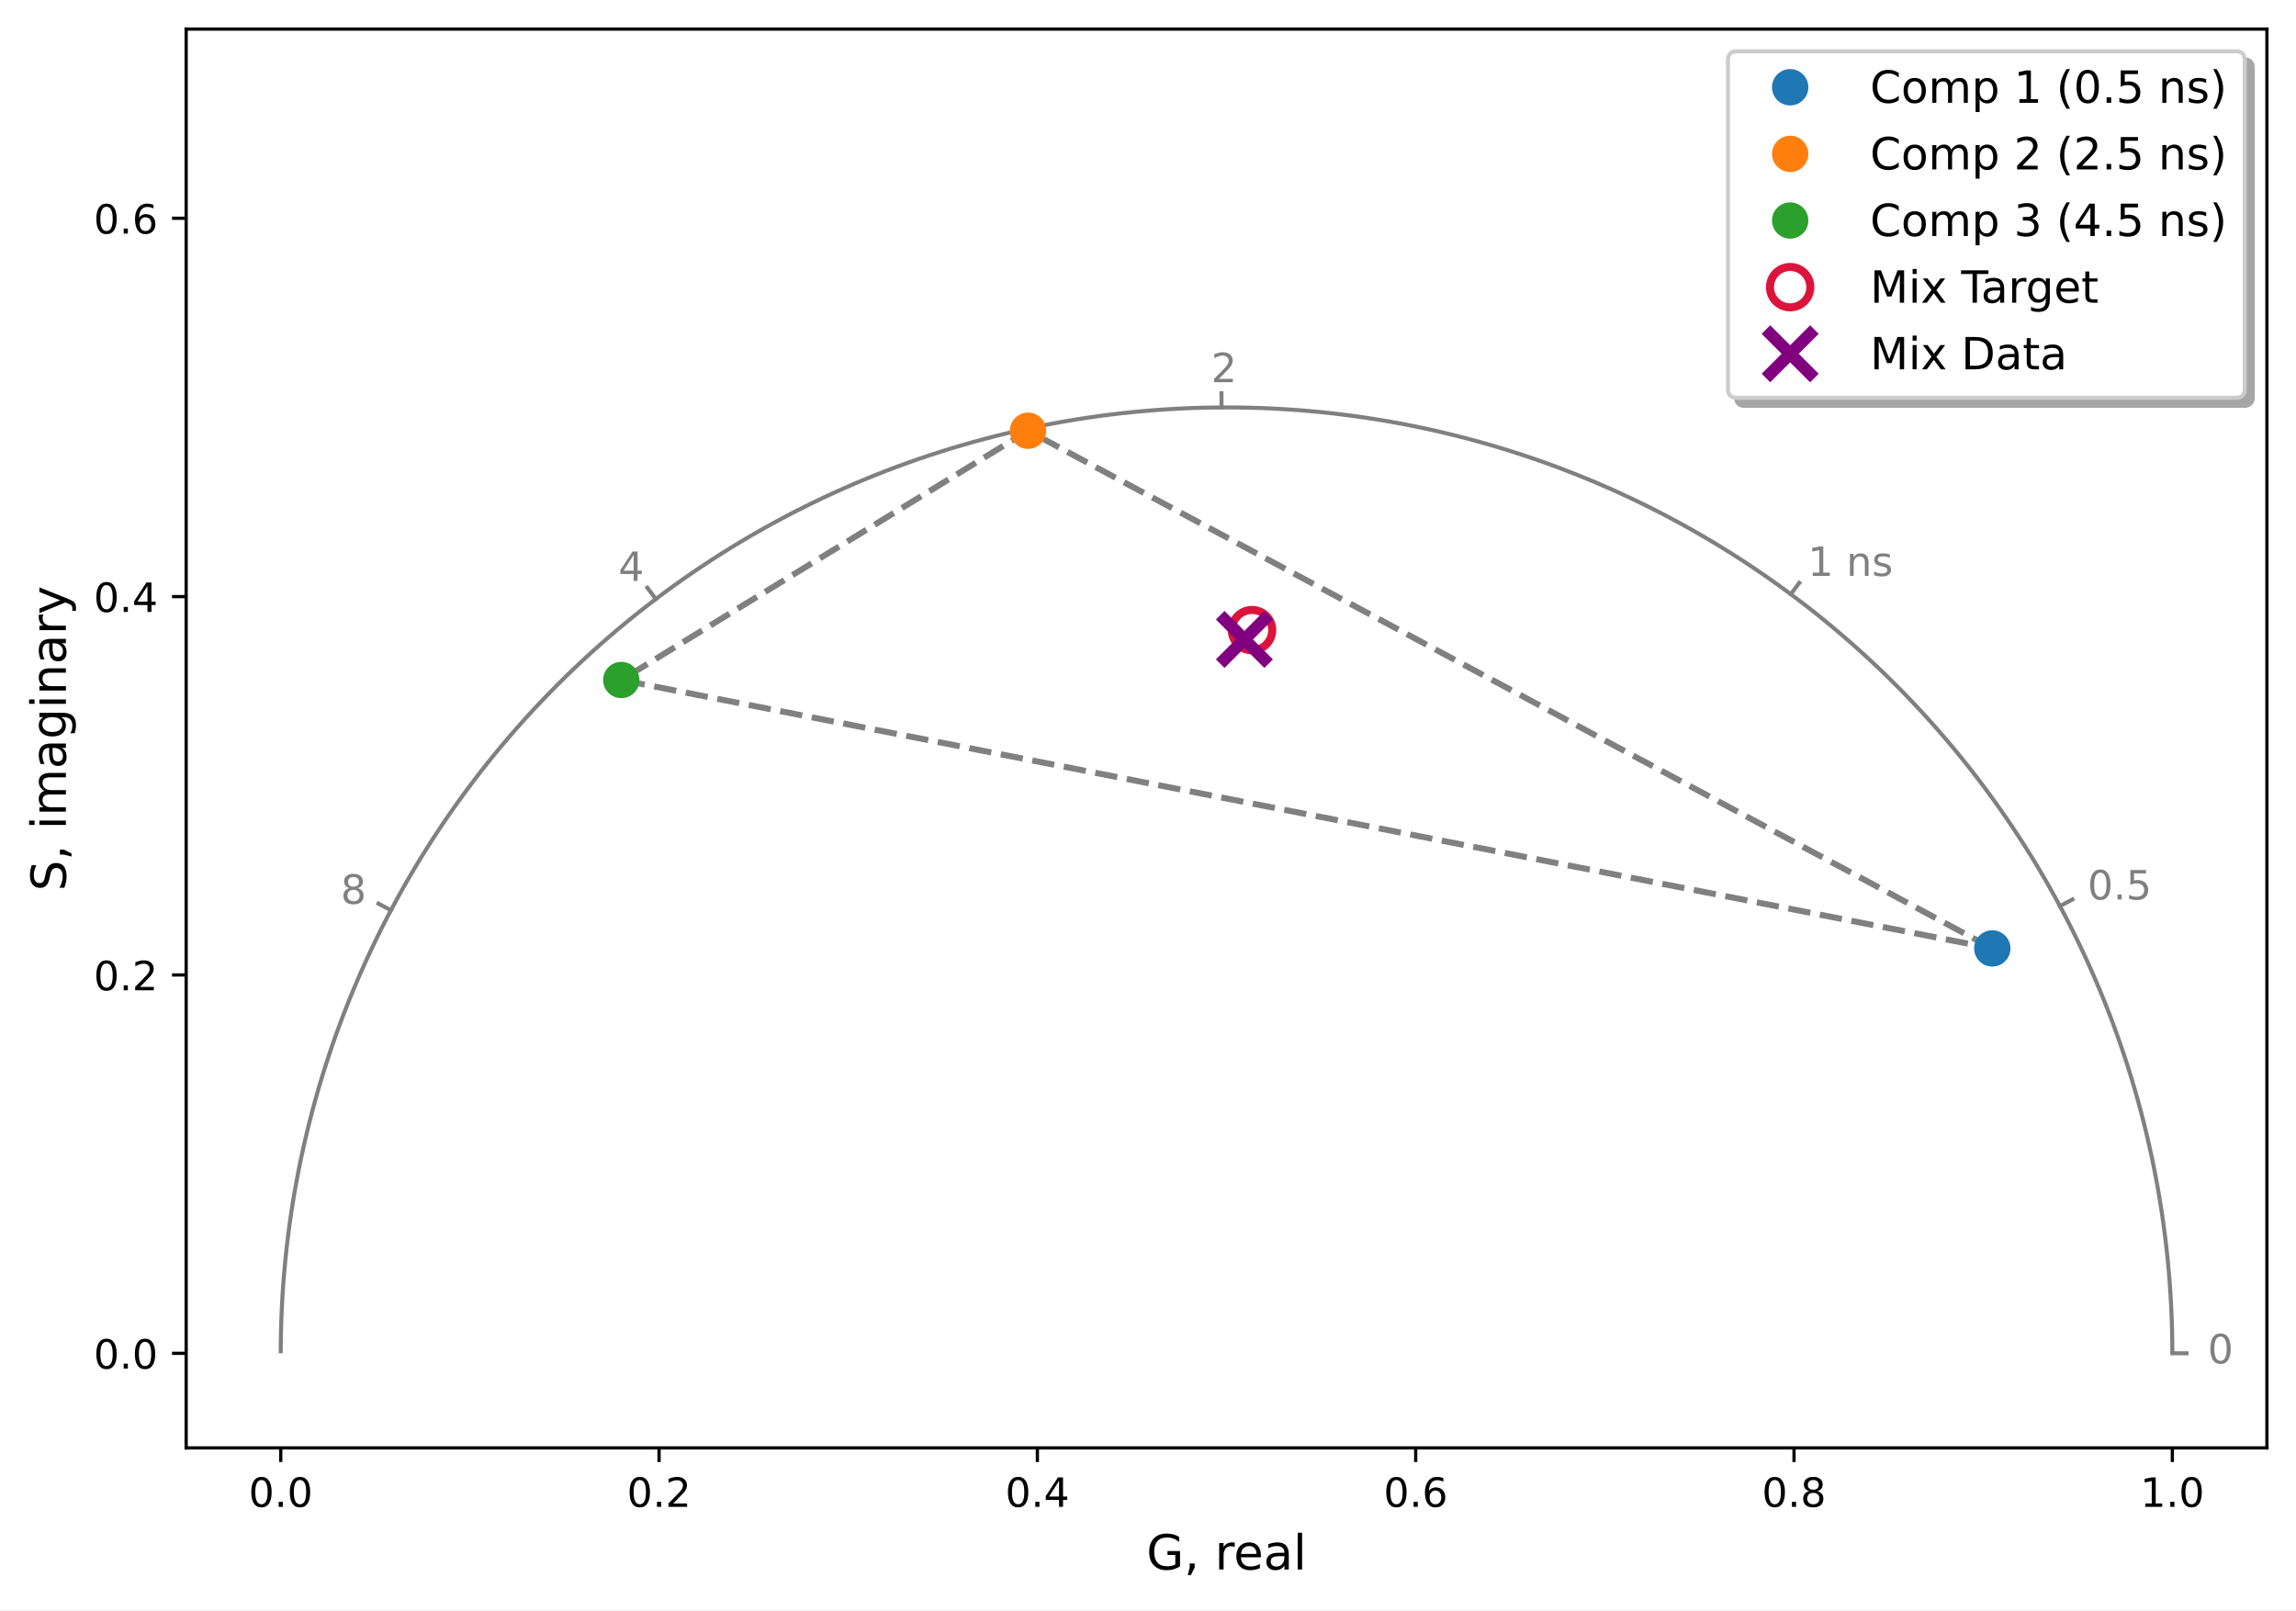
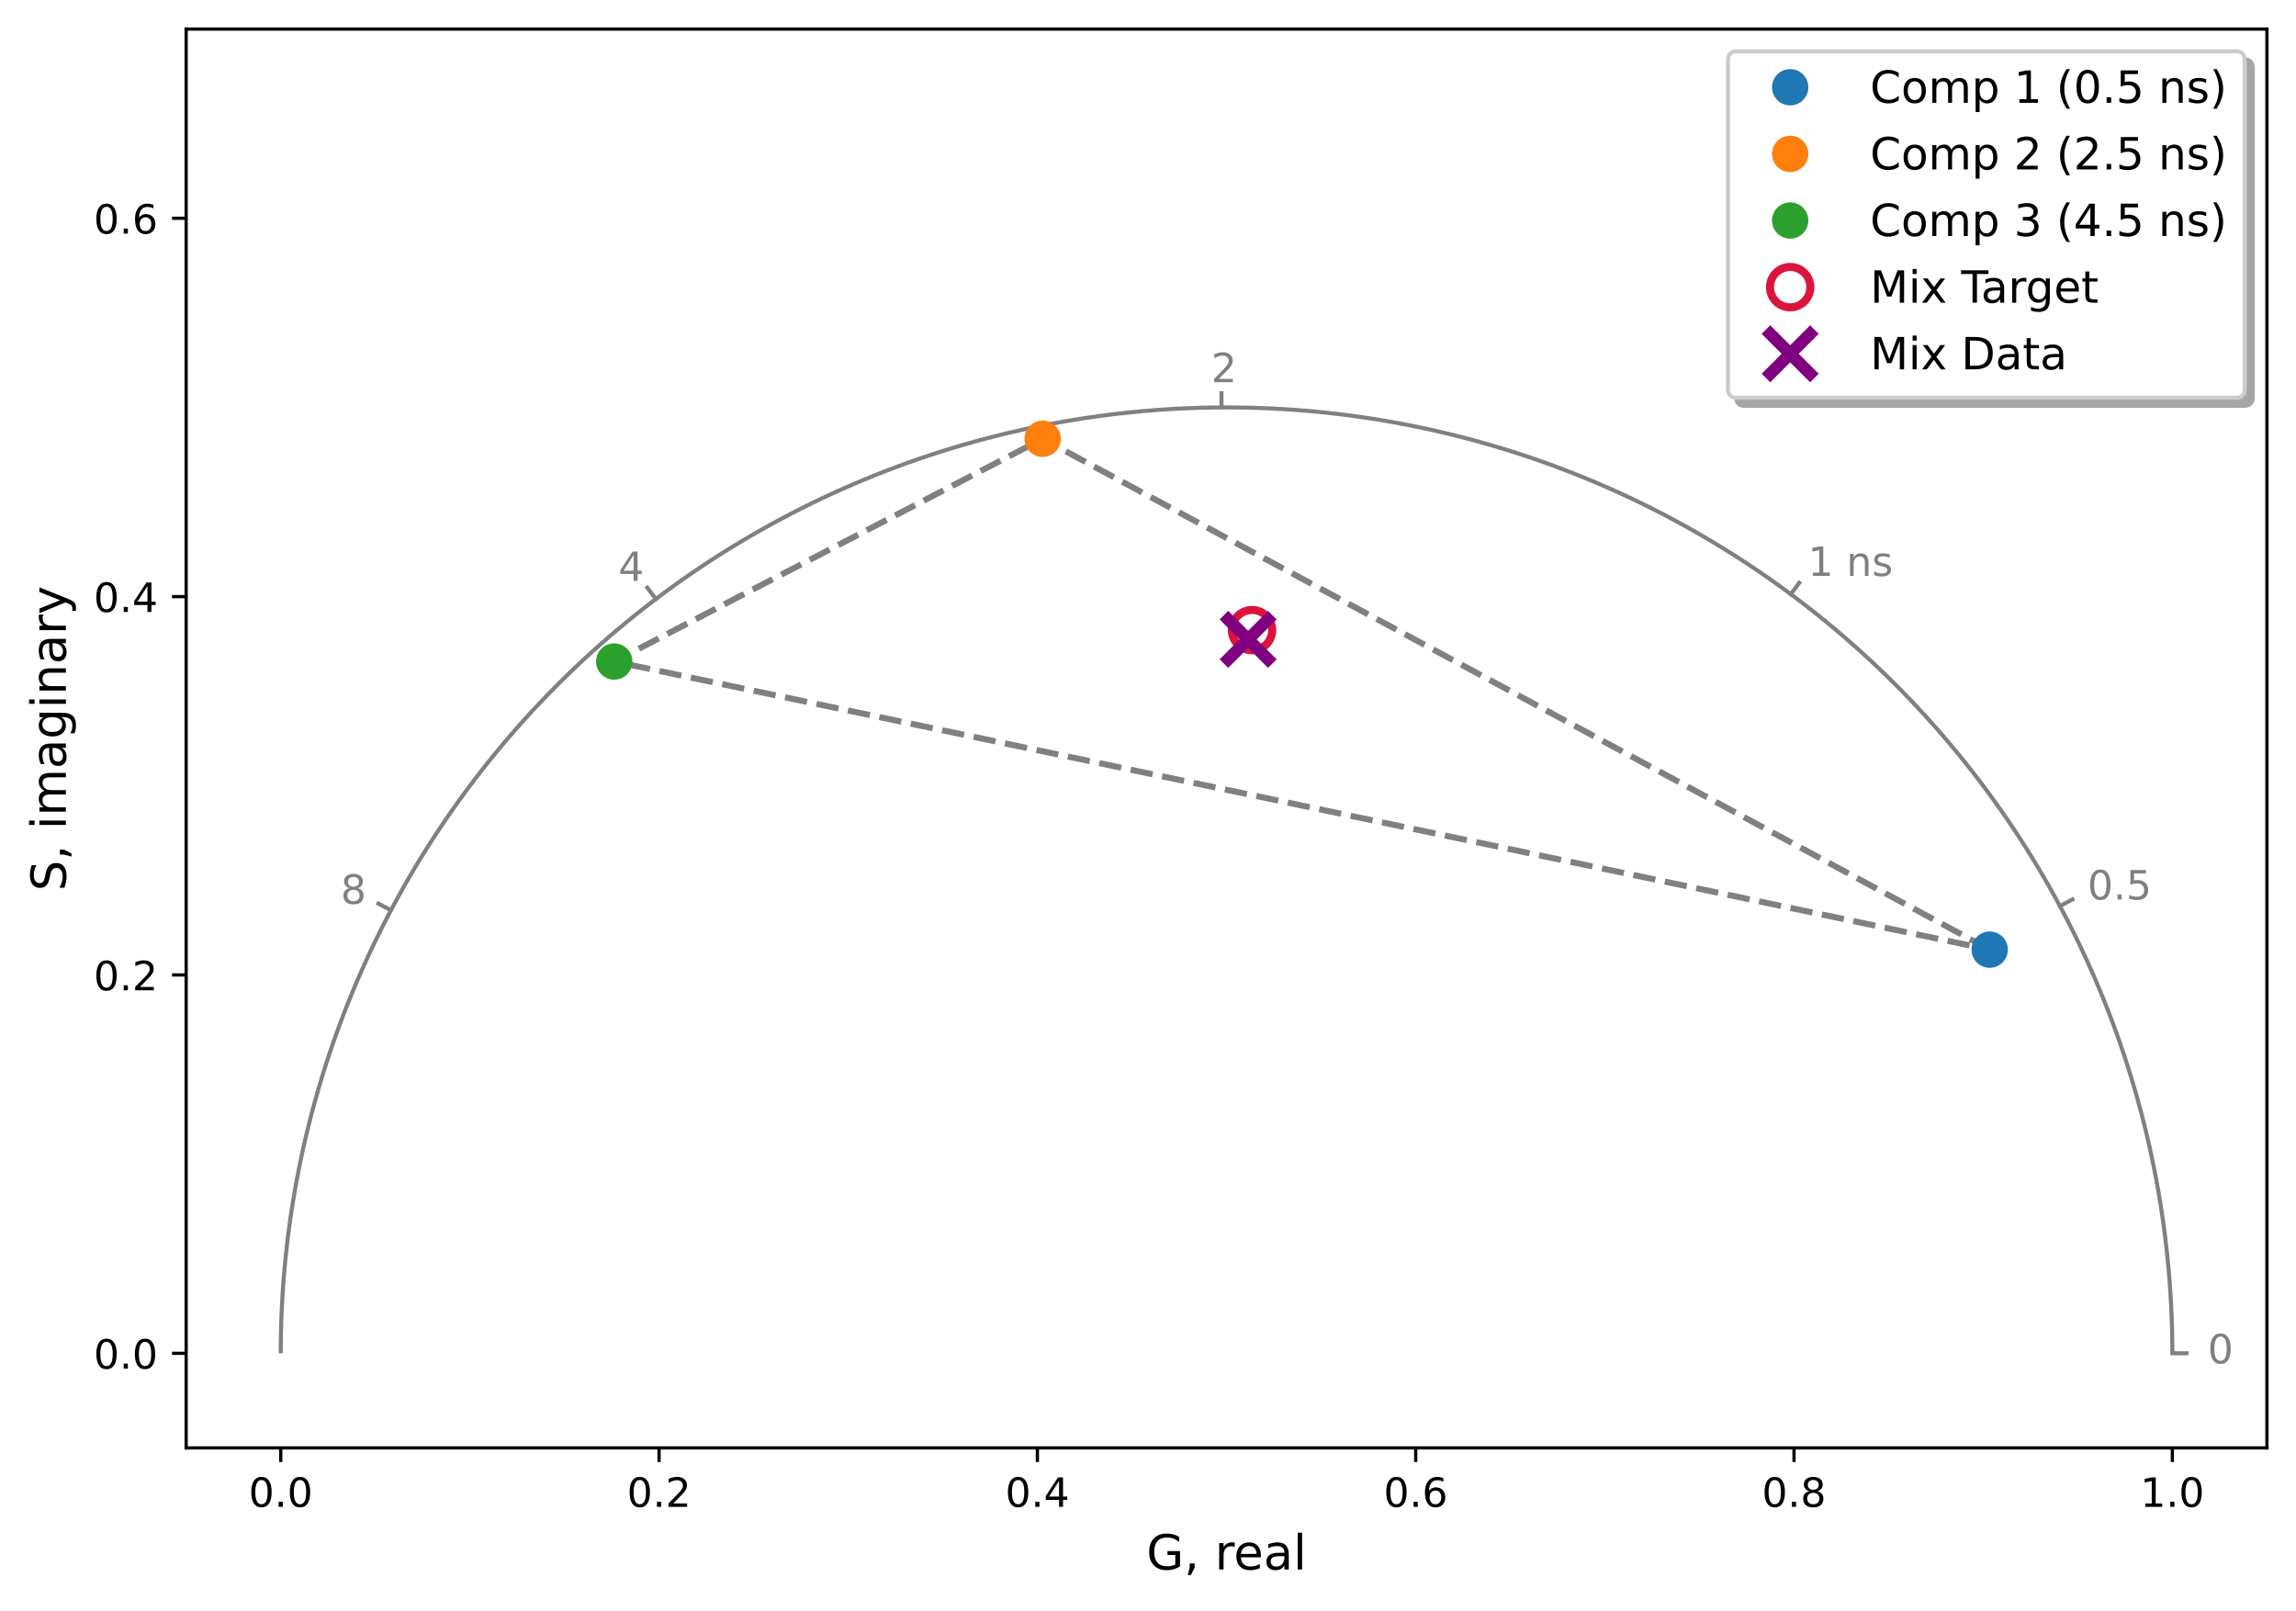
<svg xmlns="http://www.w3.org/2000/svg" xmlns:xlink="http://www.w3.org/1999/xlink" width="568.621pt" height="398.754pt" viewBox="0 0 568.621 398.754" version="1.1">
  <defs>
    <style type="text/css">*{stroke-linejoin: round; stroke-linecap: butt}</style>
  </defs>
  <g id="figure_1">
    <g id="patch_1">
      <path d="M 0 398.754  L 568.621 398.754  L 568.621 0  L 0 0  z " style="fill: #ffffff" />
    </g>
    <g id="axes_1">
      <g id="patch_2">
        <path d="M 46.104 358.553  L 561.421 358.553  L 561.421 7.2  L 46.104 7.2  z " style="fill: #ffffff" />
      </g>
      <g id="line2d_1">
-         <path d="M 493.406 234.862  L 254.6 106.665  L 153.865 168.394  L 493.406 234.862  " clip-path="url(#p044507138f)" style="fill: none; stroke-dasharray: 5.55,2.4; stroke-dashoffset: 0; stroke: #808080; stroke-width: 1.5" />
+         <path d="M 492.762 235.166  L 258.222 108.662  L 152.116 163.819  L 492.762 235.166  " clip-path="url(#p0aa6e32ca0)" style="fill: none; stroke-dasharray: 5.55,2.4; stroke-dashoffset: 0; stroke: #808080; stroke-width: 1.5" />
      </g>
      <g id="matplotlib.axis_1">
        <g id="xtick_1">
          <g id="line2d_2">
            <defs>
-               <path id="mf22a82910b" d="M 0 0  L 0 3.5  " style="stroke: #000000; stroke-width: 0.8" />
-             </defs>
-             <g>
-               <use xlink:href="#mf22a82910b" x="69.528" y="358.553" style="stroke: #000000; stroke-width: 0.8" />
+               <path id="m16a5df900f" d="M 0 0  L 0 3.5  " style="stroke: #000000; stroke-width: 0.8" />
+             </defs>
+             <g>
+               <use xlink:href="#m16a5df900f" x="69.528" y="358.553" style="stroke: #000000; stroke-width: 0.8" />
            </g>
          </g>
          <g id="text_1">
            <g transform="translate(61.57601 373.1503) scale(0.1 -0.1)">
              <defs>
                <path id="DejaVuSans-13" d="M 2034 4250  Q 1547 4250 1301 3770  Q 1056 3291 1056 2328  Q 1056 1369 1301 889  Q 1547 409 2034 409  Q 2525 409 2770 889  Q 3016 1369 3016 2328  Q 3016 3291 2770 3770  Q 2525 4250 2034 4250  z M 2034 4750  Q 2819 4750 3233 4129  Q 3647 3509 3647 2328  Q 3647 1150 3233 529  Q 2819 -91 2034 -91  Q 1250 -91 836 529  Q 422 1150 422 2328  Q 422 3509 836 4129  Q 1250 4750 2034 4750  z " transform="scale(0.015625)" />
                <path id="DejaVuSans-11" d="M 684 794  L 1344 794  L 1344 0  L 684 0  L 684 794  z " transform="scale(0.015625)" />
              </defs>
              <use xlink:href="#DejaVuSans-13" />
              <use xlink:href="#DejaVuSans-11" transform="translate(63.625 0)" />
              <use xlink:href="#DejaVuSans-13" transform="translate(95.40625 0)" />
            </g>
          </g>
        </g>
        <g id="xtick_2">
          <g id="line2d_3">
            <g>
-               <use xlink:href="#mf22a82910b" x="163.222" y="358.553" style="stroke: #000000; stroke-width: 0.8" />
+               <use xlink:href="#m16a5df900f" x="163.222" y="358.553" style="stroke: #000000; stroke-width: 0.8" />
            </g>
          </g>
          <g id="text_2">
            <g transform="translate(155.27 373.1503) scale(0.1 -0.1)">
              <defs>
                <path id="DejaVuSans-15" d="M 1228 531  L 3431 531  L 3431 0  L 469 0  L 469 531  Q 828 903 1448 1529  Q 2069 2156 2228 2338  Q 2531 2678 2651 2914  Q 2772 3150 2772 3378  Q 2772 3750 2511 3984  Q 2250 4219 1831 4219  Q 1534 4219 1204 4116  Q 875 4013 500 3803  L 500 4441  Q 881 4594 1212 4672  Q 1544 4750 1819 4750  Q 2544 4750 2975 4387  Q 3406 4025 3406 3419  Q 3406 3131 3298 2873  Q 3191 2616 2906 2266  Q 2828 2175 2409 1742  Q 1991 1309 1228 531  z " transform="scale(0.015625)" />
              </defs>
              <use xlink:href="#DejaVuSans-13" />
              <use xlink:href="#DejaVuSans-11" transform="translate(63.625 0)" />
              <use xlink:href="#DejaVuSans-15" transform="translate(95.40625 0)" />
            </g>
          </g>
        </g>
        <g id="xtick_3">
          <g id="line2d_4">
            <g>
-               <use xlink:href="#mf22a82910b" x="256.916" y="358.553" style="stroke: #000000; stroke-width: 0.8" />
+               <use xlink:href="#m16a5df900f" x="256.916" y="358.553" style="stroke: #000000; stroke-width: 0.8" />
            </g>
          </g>
          <g id="text_3">
            <g transform="translate(248.9641 373.1503) scale(0.1 -0.1)">
              <defs>
                <path id="DejaVuSans-17" d="M 2419 4116  L 825 1625  L 2419 1625  L 2419 4116  z M 2253 4666  L 3047 4666  L 3047 1625  L 3713 1625  L 3713 1100  L 3047 1100  L 3047 0  L 2419 0  L 2419 1100  L 313 1100  L 313 1709  L 2253 4666  z " transform="scale(0.015625)" />
              </defs>
              <use xlink:href="#DejaVuSans-13" />
              <use xlink:href="#DejaVuSans-11" transform="translate(63.625 0)" />
              <use xlink:href="#DejaVuSans-17" transform="translate(95.40625 0)" />
            </g>
          </g>
        </g>
        <g id="xtick_4">
          <g id="line2d_5">
            <g>
-               <use xlink:href="#mf22a82910b" x="350.61" y="358.553" style="stroke: #000000; stroke-width: 0.8" />
+               <use xlink:href="#m16a5df900f" x="350.61" y="358.553" style="stroke: #000000; stroke-width: 0.8" />
            </g>
          </g>
          <g id="text_4">
            <g transform="translate(342.6581 373.1503) scale(0.1 -0.1)">
              <defs>
                <path id="DejaVuSans-19" d="M 2113 2584  Q 1688 2584 1439 2293  Q 1191 2003 1191 1497  Q 1191 994 1439 701  Q 1688 409 2113 409  Q 2538 409 2786 701  Q 3034 994 3034 1497  Q 3034 2003 2786 2293  Q 2538 2584 2113 2584  z M 3366 4563  L 3366 3988  Q 3128 4100 2886 4159  Q 2644 4219 2406 4219  Q 1781 4219 1451 3797  Q 1122 3375 1075 2522  Q 1259 2794 1537 2939  Q 1816 3084 2150 3084  Q 2853 3084 3261 2657  Q 3669 2231 3669 1497  Q 3669 778 3244 343  Q 2819 -91 2113 -91  Q 1303 -91 875 529  Q 447 1150 447 2328  Q 447 3434 972 4092  Q 1497 4750 2381 4750  Q 2619 4750 2861 4703  Q 3103 4656 3366 4563  z " transform="scale(0.015625)" />
              </defs>
              <use xlink:href="#DejaVuSans-13" />
              <use xlink:href="#DejaVuSans-11" transform="translate(63.625 0)" />
              <use xlink:href="#DejaVuSans-19" transform="translate(95.40625 0)" />
            </g>
          </g>
        </g>
        <g id="xtick_5">
          <g id="line2d_6">
            <g>
-               <use xlink:href="#mf22a82910b" x="444.304" y="358.553" style="stroke: #000000; stroke-width: 0.8" />
+               <use xlink:href="#m16a5df900f" x="444.304" y="358.553" style="stroke: #000000; stroke-width: 0.8" />
            </g>
          </g>
          <g id="text_5">
            <g transform="translate(436.3521 373.1503) scale(0.1 -0.1)">
              <defs>
                <path id="DejaVuSans-1b" d="M 2034 2216  Q 1584 2216 1326 1975  Q 1069 1734 1069 1313  Q 1069 891 1326 650  Q 1584 409 2034 409  Q 2484 409 2743 651  Q 3003 894 3003 1313  Q 3003 1734 2745 1975  Q 2488 2216 2034 2216  z M 1403 2484  Q 997 2584 770 2862  Q 544 3141 544 3541  Q 544 4100 942 4425  Q 1341 4750 2034 4750  Q 2731 4750 3128 4425  Q 3525 4100 3525 3541  Q 3525 3141 3298 2862  Q 3072 2584 2669 2484  Q 3125 2378 3379 2068  Q 3634 1759 3634 1313  Q 3634 634 3220 271  Q 2806 -91 2034 -91  Q 1263 -91 848 271  Q 434 634 434 1313  Q 434 1759 690 2068  Q 947 2378 1403 2484  z M 1172 3481  Q 1172 3119 1398 2916  Q 1625 2713 2034 2713  Q 2441 2713 2670 2916  Q 2900 3119 2900 3481  Q 2900 3844 2670 4047  Q 2441 4250 2034 4250  Q 1625 4250 1398 4047  Q 1172 3844 1172 3481  z " transform="scale(0.015625)" />
              </defs>
              <use xlink:href="#DejaVuSans-13" />
              <use xlink:href="#DejaVuSans-11" transform="translate(63.625 0)" />
              <use xlink:href="#DejaVuSans-1b" transform="translate(95.40625 0)" />
            </g>
          </g>
        </g>
        <g id="xtick_6">
          <g id="line2d_7">
            <g>
-               <use xlink:href="#mf22a82910b" x="537.998" y="358.553" style="stroke: #000000; stroke-width: 0.8" />
+               <use xlink:href="#m16a5df900f" x="537.998" y="358.553" style="stroke: #000000; stroke-width: 0.8" />
            </g>
          </g>
          <g id="text_6">
            <g transform="translate(530.0462 373.1503) scale(0.1 -0.1)">
              <defs>
                <path id="DejaVuSans-14" d="M 794 531  L 1825 531  L 1825 4091  L 703 3866  L 703 4441  L 1819 4666  L 2450 4666  L 2450 531  L 3481 531  L 3481 0  L 794 0  L 794 531  z " transform="scale(0.015625)" />
              </defs>
              <use xlink:href="#DejaVuSans-14" />
              <use xlink:href="#DejaVuSans-11" transform="translate(63.625 0)" />
              <use xlink:href="#DejaVuSans-13" transform="translate(95.40625 0)" />
            </g>
          </g>
        </g>
        <g id="text_7">
          <g transform="translate(283.9298 388.6708) scale(0.12 -0.12)">
            <defs>
              <path id="DejaVuSans-2a" d="M 3809 666  L 3809 1919  L 2778 1919  L 2778 2438  L 4434 2438  L 4434 434  Q 4069 175 3628 42  Q 3188 -91 2688 -91  Q 1594 -91 976 548  Q 359 1188 359 2328  Q 359 3472 976 4111  Q 1594 4750 2688 4750  Q 3144 4750 3555 4637  Q 3966 4525 4313 4306  L 4313 3634  Q 3963 3931 3569 4081  Q 3175 4231 2741 4231  Q 1884 4231 1454 3753  Q 1025 3275 1025 2328  Q 1025 1384 1454 906  Q 1884 428 2741 428  Q 3075 428 3337 486  Q 3600 544 3809 666  z " transform="scale(0.015625)" />
              <path id="DejaVuSans-f" d="M 750 794  L 1409 794  L 1409 256  L 897 -744  L 494 -744  L 750 256  L 750 794  z " transform="scale(0.015625)" />
              <path id="DejaVuSans-3" transform="scale(0.015625)" />
              <path id="DejaVuSans-55" d="M 2631 2963  Q 2534 3019 2420 3045  Q 2306 3072 2169 3072  Q 1681 3072 1420 2755  Q 1159 2438 1159 1844  L 1159 0  L 581 0  L 581 3500  L 1159 3500  L 1159 2956  Q 1341 3275 1631 3429  Q 1922 3584 2338 3584  Q 2397 3584 2469 3576  Q 2541 3569 2628 3553  L 2631 2963  z " transform="scale(0.015625)" />
              <path id="DejaVuSans-48" d="M 3597 1894  L 3597 1613  L 953 1613  Q 991 1019 1311 708  Q 1631 397 2203 397  Q 2534 397 2845 478  Q 3156 559 3463 722  L 3463 178  Q 3153 47 2828 -22  Q 2503 -91 2169 -91  Q 1331 -91 842 396  Q 353 884 353 1716  Q 353 2575 817 3079  Q 1281 3584 2069 3584  Q 2775 3584 3186 3129  Q 3597 2675 3597 1894  z M 3022 2063  Q 3016 2534 2758 2815  Q 2500 3097 2075 3097  Q 1594 3097 1305 2825  Q 1016 2553 972 2059  L 3022 2063  z " transform="scale(0.015625)" />
              <path id="DejaVuSans-44" d="M 2194 1759  Q 1497 1759 1228 1600  Q 959 1441 959 1056  Q 959 750 1161 570  Q 1363 391 1709 391  Q 2188 391 2477 730  Q 2766 1069 2766 1631  L 2766 1759  L 2194 1759  z M 3341 1997  L 3341 0  L 2766 0  L 2766 531  Q 2569 213 2275 61  Q 1981 -91 1556 -91  Q 1019 -91 701 211  Q 384 513 384 1019  Q 384 1609 779 1909  Q 1175 2209 1959 2209  L 2766 2209  L 2766 2266  Q 2766 2663 2505 2880  Q 2244 3097 1772 3097  Q 1472 3097 1187 3025  Q 903 2953 641 2809  L 641 3341  Q 956 3463 1253 3523  Q 1550 3584 1831 3584  Q 2591 3584 2966 3190  Q 3341 2797 3341 1997  z " transform="scale(0.015625)" />
              <path id="DejaVuSans-4f" d="M 603 4863  L 1178 4863  L 1178 0  L 603 0  L 603 4863  z " transform="scale(0.015625)" />
            </defs>
            <use xlink:href="#DejaVuSans-2a" />
            <use xlink:href="#DejaVuSans-f" transform="translate(77.48438 0)" />
            <use xlink:href="#DejaVuSans-3" transform="translate(109.2656 0)" />
            <use xlink:href="#DejaVuSans-55" transform="translate(141.0469 0)" />
            <use xlink:href="#DejaVuSans-48" transform="translate(179.9531 0)" />
            <use xlink:href="#DejaVuSans-44" transform="translate(241.4844 0)" />
            <use xlink:href="#DejaVuSans-4f" transform="translate(302.7656 0)" />
          </g>
        </g>
      </g>
      <g id="matplotlib.axis_2">
        <g id="ytick_1">
          <g id="line2d_8">
            <defs>
-               <path id="m18d40c1036" d="M 0 0  L -3.5 0  " style="stroke: #000000; stroke-width: 0.8" />
-             </defs>
-             <g>
-               <use xlink:href="#m18d40c1036" x="46.104" y="335.129" style="stroke: #000000; stroke-width: 0.8" />
+               <path id="mcfbf558589" d="M 0 0  L -3.5 0  " style="stroke: #000000; stroke-width: 0.8" />
+             </defs>
+             <g>
+               <use xlink:href="#mcfbf558589" x="46.104" y="335.129" style="stroke: #000000; stroke-width: 0.8" />
            </g>
          </g>
          <g id="text_8">
            <g transform="translate(23.20094 338.9279) scale(0.1 -0.1)">
              <use xlink:href="#DejaVuSans-13" />
              <use xlink:href="#DejaVuSans-11" transform="translate(63.625 0)" />
              <use xlink:href="#DejaVuSans-13" transform="translate(95.40625 0)" />
            </g>
          </g>
        </g>
        <g id="ytick_2">
          <g id="line2d_9">
            <g>
-               <use xlink:href="#m18d40c1036" x="46.104" y="241.435" style="stroke: #000000; stroke-width: 0.8" />
+               <use xlink:href="#mcfbf558589" x="46.104" y="241.435" style="stroke: #000000; stroke-width: 0.8" />
            </g>
          </g>
          <g id="text_9">
            <g transform="translate(23.20094 245.2339) scale(0.1 -0.1)">
              <use xlink:href="#DejaVuSans-13" />
              <use xlink:href="#DejaVuSans-11" transform="translate(63.625 0)" />
              <use xlink:href="#DejaVuSans-15" transform="translate(95.40625 0)" />
            </g>
          </g>
        </g>
        <g id="ytick_3">
          <g id="line2d_10">
            <g>
-               <use xlink:href="#m18d40c1036" x="46.104" y="147.741" style="stroke: #000000; stroke-width: 0.8" />
+               <use xlink:href="#mcfbf558589" x="46.104" y="147.741" style="stroke: #000000; stroke-width: 0.8" />
            </g>
          </g>
          <g id="text_10">
            <g transform="translate(23.20094 151.5399) scale(0.1 -0.1)">
              <use xlink:href="#DejaVuSans-13" />
              <use xlink:href="#DejaVuSans-11" transform="translate(63.625 0)" />
              <use xlink:href="#DejaVuSans-17" transform="translate(95.40625 0)" />
            </g>
          </g>
        </g>
        <g id="ytick_4">
          <g id="line2d_11">
            <g>
-               <use xlink:href="#m18d40c1036" x="46.104" y="54.047" style="stroke: #000000; stroke-width: 0.8" />
+               <use xlink:href="#mcfbf558589" x="46.104" y="54.047" style="stroke: #000000; stroke-width: 0.8" />
            </g>
          </g>
          <g id="text_11">
            <g transform="translate(23.20094 57.84584) scale(0.1 -0.1)">
              <use xlink:href="#DejaVuSans-13" />
              <use xlink:href="#DejaVuSans-11" transform="translate(63.625 0)" />
              <use xlink:href="#DejaVuSans-19" transform="translate(95.40625 0)" />
            </g>
          </g>
        </g>
        <g id="text_12">
          <g transform="translate(16.31812 220.6604) rotate(-90) scale(0.12 -0.12)">
            <defs>
              <path id="DejaVuSans-36" d="M 3425 4513  L 3425 3897  Q 3066 4069 2747 4153  Q 2428 4238 2131 4238  Q 1616 4238 1336 4038  Q 1056 3838 1056 3469  Q 1056 3159 1242 3001  Q 1428 2844 1947 2747  L 2328 2669  Q 3034 2534 3370 2195  Q 3706 1856 3706 1288  Q 3706 609 3251 259  Q 2797 -91 1919 -91  Q 1588 -91 1214 -16  Q 841 59 441 206  L 441 856  Q 825 641 1194 531  Q 1563 422 1919 422  Q 2459 422 2753 634  Q 3047 847 3047 1241  Q 3047 1584 2836 1778  Q 2625 1972 2144 2069  L 1759 2144  Q 1053 2284 737 2584  Q 422 2884 422 3419  Q 422 4038 858 4394  Q 1294 4750 2059 4750  Q 2388 4750 2728 4690  Q 3069 4631 3425 4513  z " transform="scale(0.015625)" />
              <path id="DejaVuSans-4c" d="M 603 3500  L 1178 3500  L 1178 0  L 603 0  L 603 3500  z M 603 4863  L 1178 4863  L 1178 4134  L 603 4134  L 603 4863  z " transform="scale(0.015625)" />
              <path id="DejaVuSans-50" d="M 3328 2828  Q 3544 3216 3844 3400  Q 4144 3584 4550 3584  Q 5097 3584 5394 3201  Q 5691 2819 5691 2113  L 5691 0  L 5113 0  L 5113 2094  Q 5113 2597 4934 2840  Q 4756 3084 4391 3084  Q 3944 3084 3684 2787  Q 3425 2491 3425 1978  L 3425 0  L 2847 0  L 2847 2094  Q 2847 2600 2669 2842  Q 2491 3084 2119 3084  Q 1678 3084 1418 2786  Q 1159 2488 1159 1978  L 1159 0  L 581 0  L 581 3500  L 1159 3500  L 1159 2956  Q 1356 3278 1631 3431  Q 1906 3584 2284 3584  Q 2666 3584 2933 3390  Q 3200 3197 3328 2828  z " transform="scale(0.015625)" />
              <path id="DejaVuSans-4a" d="M 2906 1791  Q 2906 2416 2648 2759  Q 2391 3103 1925 3103  Q 1463 3103 1205 2759  Q 947 2416 947 1791  Q 947 1169 1205 825  Q 1463 481 1925 481  Q 2391 481 2648 825  Q 2906 1169 2906 1791  z M 3481 434  Q 3481 -459 3084 -895  Q 2688 -1331 1869 -1331  Q 1566 -1331 1297 -1286  Q 1028 -1241 775 -1147  L 775 -588  Q 1028 -725 1275 -790  Q 1522 -856 1778 -856  Q 2344 -856 2625 -561  Q 2906 -266 2906 331  L 2906 616  Q 2728 306 2450 153  Q 2172 0 1784 0  Q 1141 0 747 490  Q 353 981 353 1791  Q 353 2603 747 3093  Q 1141 3584 1784 3584  Q 2172 3584 2450 3431  Q 2728 3278 2906 2969  L 2906 3500  L 3481 3500  L 3481 434  z " transform="scale(0.015625)" />
              <path id="DejaVuSans-51" d="M 3513 2113  L 3513 0  L 2938 0  L 2938 2094  Q 2938 2591 2744 2837  Q 2550 3084 2163 3084  Q 1697 3084 1428 2787  Q 1159 2491 1159 1978  L 1159 0  L 581 0  L 581 3500  L 1159 3500  L 1159 2956  Q 1366 3272 1645 3428  Q 1925 3584 2291 3584  Q 2894 3584 3203 3211  Q 3513 2838 3513 2113  z " transform="scale(0.015625)" />
              <path id="DejaVuSans-5c" d="M 2059 -325  Q 1816 -950 1584 -1140  Q 1353 -1331 966 -1331  L 506 -1331  L 506 -850  L 844 -850  Q 1081 -850 1212 -737  Q 1344 -625 1503 -206  L 1606 56  L 191 3500  L 800 3500  L 1894 763  L 2988 3500  L 3597 3500  L 2059 -325  z " transform="scale(0.015625)" />
            </defs>
            <use xlink:href="#DejaVuSans-36" />
            <use xlink:href="#DejaVuSans-f" transform="translate(63.48438 0)" />
            <use xlink:href="#DejaVuSans-3" transform="translate(95.26562 0)" />
            <use xlink:href="#DejaVuSans-4c" transform="translate(127.0469 0)" />
            <use xlink:href="#DejaVuSans-50" transform="translate(154.8281 0)" />
            <use xlink:href="#DejaVuSans-44" transform="translate(252.2344 0)" />
            <use xlink:href="#DejaVuSans-4a" transform="translate(313.5156 0)" />
            <use xlink:href="#DejaVuSans-4c" transform="translate(377 0)" />
            <use xlink:href="#DejaVuSans-51" transform="translate(404.7812 0)" />
            <use xlink:href="#DejaVuSans-44" transform="translate(468.1562 0)" />
            <use xlink:href="#DejaVuSans-55" transform="translate(529.4375 0)" />
            <use xlink:href="#DejaVuSans-5c" transform="translate(570.5469 0)" />
          </g>
        </g>
      </g>
      <g id="patch_3">
-         <path d="M 537.998 335.129  C 537.998 273.03 513.303 213.411 469.392 169.5  C 425.481 125.589 365.862 100.894 303.763 100.894  C 241.663 100.894 182.044 125.589 138.133 169.5  C 94.223 213.411 69.528 273.03 69.528 335.129  " clip-path="url(#p044507138f)" style="fill: none; stroke: #808080; stroke-linejoin: miter" />
+         <path d="M 537.998 335.129  C 537.998 273.03 513.303 213.411 469.392 169.5  C 425.481 125.589 365.862 100.894 303.763 100.894  C 241.663 100.894 182.044 125.589 138.133 169.5  C 94.223 213.411 69.528 273.03 69.528 335.129  " clip-path="url(#p0aa6e32ca0)" style="fill: none; stroke: #808080; stroke-linejoin: miter" />
      </g>
      <g id="line2d_12">
-         <path d="M 537.998 335.129  L 541.498 335.129  M 510.165 224.385  L 513.249 222.73  M 443.507 147.146  L 445.595 144.338  M 302.522 100.897  L 302.504 97.397  M 162.43 148.337  L 160.318 145.546  M 96.811 225.415  L 93.719 223.776  " clip-path="url(#p044507138f)" style="fill: none; stroke: #808080; stroke-linecap: square" />
-         <g clip-path="url(#p044507138f)">
+         <path d="M 537.998 335.129  L 541.498 335.129  M 510.165 224.385  L 513.249 222.73  M 443.507 147.146  L 445.595 144.338  M 302.522 100.897  L 302.504 97.397  M 162.43 148.337  L 160.318 145.546  M 96.811 225.415  L 93.719 223.776  " clip-path="url(#p0aa6e32ca0)" style="fill: none; stroke: #808080; stroke-linecap: square" />
+         <g clip-path="url(#p0aa6e32ca0)">
          <g style="fill: #808080" transform="translate(546.7477 337.6291) scale(0.1 -0.1)">
            <use xlink:href="#DejaVuSans-13" />
          </g>
        </g>
-         <g clip-path="url(#p044507138f)">
+         <g clip-path="url(#p0aa6e32ca0)">
          <g style="fill: #808080" transform="translate(516.9838 222.748) scale(0.1 -0.1)">
            <defs>
              <path id="DejaVuSans-18" d="M 691 4666  L 3169 4666  L 3169 4134  L 1269 4134  L 1269 2991  Q 1406 3038 1543 3061  Q 1681 3084 1819 3084  Q 2600 3084 3056 2656  Q 3513 2228 3513 1497  Q 3513 744 3044 326  Q 2575 -91 1722 -91  Q 1428 -91 1123 -41  Q 819 9 494 109  L 494 744  Q 775 591 1075 516  Q 1375 441 1709 441  Q 2250 441 2565 725  Q 2881 1009 2881 1497  Q 2881 1984 2565 2268  Q 2250 2553 1709 2553  Q 1456 2553 1204 2497  Q 953 2441 691 2322  L 691 4666  z " transform="scale(0.015625)" />
            </defs>
            <use xlink:href="#DejaVuSans-13" />
            <use xlink:href="#DejaVuSans-11" transform="translate(63.625 0)" />
            <use xlink:href="#DejaVuSans-18" transform="translate(95.40625 0)" />
          </g>
        </g>
-         <g clip-path="url(#p044507138f)">
+         <g clip-path="url(#p0aa6e32ca0)">
          <g style="fill: #808080" transform="translate(447.7191 142.6242) scale(0.1 -0.1)">
            <defs>
              <path id="DejaVuSans-56" d="M 2834 3397  L 2834 2853  Q 2591 2978 2328 3040  Q 2066 3103 1784 3103  Q 1356 3103 1142 2972  Q 928 2841 928 2578  Q 928 2378 1081 2264  Q 1234 2150 1697 2047  L 1894 2003  Q 2506 1872 2764 1633  Q 3022 1394 3022 966  Q 3022 478 2636 193  Q 2250 -91 1575 -91  Q 1294 -91 989 -36  Q 684 19 347 128  L 347 722  Q 666 556 975 473  Q 1284 391 1588 391  Q 1994 391 2212 530  Q 2431 669 2431 922  Q 2431 1156 2273 1281  Q 2116 1406 1581 1522  L 1381 1569  Q 847 1681 609 1914  Q 372 2147 372 2553  Q 372 3047 722 3315  Q 1072 3584 1716 3584  Q 2034 3584 2315 3537  Q 2597 3491 2834 3397  z " transform="scale(0.015625)" />
            </defs>
            <use xlink:href="#DejaVuSans-14" />
            <use xlink:href="#DejaVuSans-3" transform="translate(63.625 0)" />
            <use xlink:href="#DejaVuSans-51" transform="translate(95.40625 0)" />
            <use xlink:href="#DejaVuSans-56" transform="translate(158.7812 0)" />
          </g>
        </g>
-         <g clip-path="url(#p044507138f)">
+         <g clip-path="url(#p0aa6e32ca0)">
          <g style="fill: #808080" transform="translate(299.9627 94.64744) scale(0.1 -0.1)">
            <use xlink:href="#DejaVuSans-15" />
          </g>
        </g>
-         <g clip-path="url(#p044507138f)">
+         <g clip-path="url(#p0aa6e32ca0)">
          <g style="fill: #808080" transform="translate(153.1423 143.8594) scale(0.1 -0.1)">
            <use xlink:href="#DejaVuSans-17" />
          </g>
        </g>
-         <g clip-path="url(#p044507138f)">
+         <g clip-path="url(#p0aa6e32ca0)">
          <g style="fill: #808080" transform="translate(84.37162 223.8166) scale(0.1 -0.1)">
            <use xlink:href="#DejaVuSans-1b" />
          </g>
        </g>
      </g>
      <g id="patch_4">
        <path d="M 46.104 358.553  L 46.104 7.2  " style="fill: none; stroke: #000000; stroke-width: 0.8; stroke-linejoin: miter; stroke-linecap: square" />
      </g>
      <g id="patch_5">
        <path d="M 561.421 358.553  L 561.421 7.2  " style="fill: none; stroke: #000000; stroke-width: 0.8; stroke-linejoin: miter; stroke-linecap: square" />
      </g>
      <g id="patch_6">
        <path d="M 46.104 358.553  L 561.421 358.553  " style="fill: none; stroke: #000000; stroke-width: 0.8; stroke-linejoin: miter; stroke-linecap: square" />
      </g>
      <g id="patch_7">
        <path d="M 46.104 7.2  L 561.421 7.2  " style="fill: none; stroke: #000000; stroke-width: 0.8; stroke-linejoin: miter; stroke-linecap: square" />
      </g>
      <g id="line2d_13">
        <defs>
-           <path id="m2d0f7c762b" d="M 0 4  C 1.061 4 2.078 3.579 2.828 2.828  C 3.579 2.078 4 1.061 4 0  C 4 -1.061 3.579 -2.078 2.828 -2.828  C 2.078 -3.579 1.061 -4 0 -4  C -1.061 -4 -2.078 -3.579 -2.828 -2.828  C -3.579 -2.078 -4 -1.061 -4 0  C -4 1.061 -3.579 2.078 -2.828 2.828  C -2.078 3.579 -1.061 4 0 4  z " style="stroke: #1f77b4" />
+           <path id="m07802ed76c" d="M 0 4  C 1.061 4 2.078 3.579 2.828 2.828  C 3.579 2.078 4 1.061 4 0  C 4 -1.061 3.579 -2.078 2.828 -2.828  C 2.078 -3.579 1.061 -4 0 -4  C -1.061 -4 -2.078 -3.579 -2.828 -2.828  C -3.579 -2.078 -4 -1.061 -4 0  C -4 1.061 -3.579 2.078 -2.828 2.828  C -2.078 3.579 -1.061 4 0 4  z " style="stroke: #1f77b4" />
        </defs>
-         <g clip-path="url(#p044507138f)">
-           <use xlink:href="#m2d0f7c762b" x="493.406" y="234.862" style="fill: #1f77b4; stroke: #1f77b4" />
+         <g clip-path="url(#p0aa6e32ca0)">
+           <use xlink:href="#m07802ed76c" x="492.762" y="235.166" style="fill: #1f77b4; stroke: #1f77b4" />
        </g>
      </g>
      <g id="line2d_14">
        <defs>
-           <path id="mc9ce7f931e" d="M 0 4  C 1.061 4 2.078 3.579 2.828 2.828  C 3.579 2.078 4 1.061 4 0  C 4 -1.061 3.579 -2.078 2.828 -2.828  C 2.078 -3.579 1.061 -4 0 -4  C -1.061 -4 -2.078 -3.579 -2.828 -2.828  C -3.579 -2.078 -4 -1.061 -4 0  C -4 1.061 -3.579 2.078 -2.828 2.828  C -2.078 3.579 -1.061 4 0 4  z " style="stroke: #ff7f0e" />
+           <path id="m529def1f86" d="M 0 4  C 1.061 4 2.078 3.579 2.828 2.828  C 3.579 2.078 4 1.061 4 0  C 4 -1.061 3.579 -2.078 2.828 -2.828  C 2.078 -3.579 1.061 -4 0 -4  C -1.061 -4 -2.078 -3.579 -2.828 -2.828  C -3.579 -2.078 -4 -1.061 -4 0  C -4 1.061 -3.579 2.078 -2.828 2.828  C -2.078 3.579 -1.061 4 0 4  z " style="stroke: #ff7f0e" />
        </defs>
-         <g clip-path="url(#p044507138f)">
-           <use xlink:href="#mc9ce7f931e" x="254.6" y="106.665" style="fill: #ff7f0e; stroke: #ff7f0e" />
+         <g clip-path="url(#p0aa6e32ca0)">
+           <use xlink:href="#m529def1f86" x="258.222" y="108.662" style="fill: #ff7f0e; stroke: #ff7f0e" />
        </g>
      </g>
      <g id="line2d_15">
        <defs>
-           <path id="me0fdb92895" d="M 0 4  C 1.061 4 2.078 3.579 2.828 2.828  C 3.579 2.078 4 1.061 4 0  C 4 -1.061 3.579 -2.078 2.828 -2.828  C 2.078 -3.579 1.061 -4 0 -4  C -1.061 -4 -2.078 -3.579 -2.828 -2.828  C -3.579 -2.078 -4 -1.061 -4 0  C -4 1.061 -3.579 2.078 -2.828 2.828  C -2.078 3.579 -1.061 4 0 4  z " style="stroke: #2ca02c" />
+           <path id="m774a1fa55f" d="M 0 4  C 1.061 4 2.078 3.579 2.828 2.828  C 3.579 2.078 4 1.061 4 0  C 4 -1.061 3.579 -2.078 2.828 -2.828  C 2.078 -3.579 1.061 -4 0 -4  C -1.061 -4 -2.078 -3.579 -2.828 -2.828  C -3.579 -2.078 -4 -1.061 -4 0  C -4 1.061 -3.579 2.078 -2.828 2.828  C -2.078 3.579 -1.061 4 0 4  z " style="stroke: #2ca02c" />
        </defs>
-         <g clip-path="url(#p044507138f)">
-           <use xlink:href="#me0fdb92895" x="153.865" y="168.394" style="fill: #2ca02c; stroke: #2ca02c" />
+         <g clip-path="url(#p0aa6e32ca0)">
+           <use xlink:href="#m774a1fa55f" x="152.116" y="163.819" style="fill: #2ca02c; stroke: #2ca02c" />
        </g>
      </g>
      <g id="line2d_16">
        <defs>
-           <path id="mfd1fc61dc5" d="M 0 5  C 1.326 5 2.598 4.473 3.536 3.536  C 4.473 2.598 5 1.326 5 0  C 5 -1.326 4.473 -2.598 3.536 -3.536  C 2.598 -4.473 1.326 -5 0 -5  C -1.326 -5 -2.598 -4.473 -3.536 -3.536  C -4.473 -2.598 -5 -1.326 -5 0  C -5 1.326 -4.473 2.598 -3.536 3.536  C -2.598 4.473 -1.326 5 0 5  z " style="stroke: #dc143c; stroke-width: 2" />
+           <path id="m5a7b9e21cb" d="M 0 5  C 1.326 5 2.598 4.473 3.536 3.536  C 4.473 2.598 5 1.326 5 0  C 5 -1.326 4.473 -2.598 3.536 -3.536  C 2.598 -4.473 1.326 -5 0 -5  C -1.326 -5 -2.598 -4.473 -3.536 -3.536  C -4.473 -2.598 -5 -1.326 -5 0  C -5 1.326 -4.473 2.598 -3.536 3.536  C -2.598 4.473 -1.326 5 0 5  z " style="stroke: #dc143c; stroke-width: 2" />
        </defs>
-         <g clip-path="url(#p044507138f)">
-           <use xlink:href="#mfd1fc61dc5" x="310.075" y="156.044" style="fill-opacity: 0; stroke: #dc143c; stroke-width: 2" />
+         <g clip-path="url(#p0aa6e32ca0)">
+           <use xlink:href="#m5a7b9e21cb" x="310.075" y="156.044" style="fill-opacity: 0; stroke: #dc143c; stroke-width: 2" />
        </g>
      </g>
      <g id="legend_1">
        <g id="patch_8">
          <path d="M 432.147 100.504  L 555.721 100.504  Q 557.921 100.504 557.921 98.304  L 557.921 16.9  Q 557.921 14.7 555.721 14.7  L 432.147 14.7  Q 429.947 14.7 429.947 16.9  L 429.947 98.304  Q 429.947 100.504 432.147 100.504  z " style="fill: #4d4d4d; opacity: 0.5; stroke: #4d4d4d; stroke-linejoin: miter" />
        </g>
        <g id="patch_9">
          <path d="M 430.147 98.504  L 553.721 98.504  Q 555.921 98.504 555.921 96.304  L 555.921 14.9  Q 555.921 12.7 553.721 12.7  L 430.147 12.7  Q 427.947 12.7 427.947 14.9  L 427.947 96.304  Q 427.947 98.504 430.147 98.504  z " style="fill: #ffffff; stroke: #cccccc; stroke-linejoin: miter" />
        </g>
        <g id="line2d_17">
          <g>
-             <use xlink:href="#m2d0f7c762b" x="443.347" y="21.608" style="fill: #1f77b4; stroke: #1f77b4" />
+             <use xlink:href="#m07802ed76c" x="443.347" y="21.608" style="fill: #1f77b4; stroke: #1f77b4" />
          </g>
        </g>
        <g id="text_13">
          <g transform="translate(463.1466 25.45828) scale(0.11 -0.11)">
            <defs>
              <path id="DejaVuSans-26" d="M 4122 4306  L 4122 3641  Q 3803 3938 3442 4084  Q 3081 4231 2675 4231  Q 1875 4231 1450 3742  Q 1025 3253 1025 2328  Q 1025 1406 1450 917  Q 1875 428 2675 428  Q 3081 428 3442 575  Q 3803 722 4122 1019  L 4122 359  Q 3791 134 3420 21  Q 3050 -91 2638 -91  Q 1578 -91 968 557  Q 359 1206 359 2328  Q 359 3453 968 4101  Q 1578 4750 2638 4750  Q 3056 4750 3426 4639  Q 3797 4528 4122 4306  z " transform="scale(0.015625)" />
              <path id="DejaVuSans-52" d="M 1959 3097  Q 1497 3097 1228 2736  Q 959 2375 959 1747  Q 959 1119 1226 758  Q 1494 397 1959 397  Q 2419 397 2687 759  Q 2956 1122 2956 1747  Q 2956 2369 2687 2733  Q 2419 3097 1959 3097  z M 1959 3584  Q 2709 3584 3137 3096  Q 3566 2609 3566 1747  Q 3566 888 3137 398  Q 2709 -91 1959 -91  Q 1206 -91 779 398  Q 353 888 353 1747  Q 353 2609 779 3096  Q 1206 3584 1959 3584  z " transform="scale(0.015625)" />
              <path id="DejaVuSans-53" d="M 1159 525  L 1159 -1331  L 581 -1331  L 581 3500  L 1159 3500  L 1159 2969  Q 1341 3281 1617 3432  Q 1894 3584 2278 3584  Q 2916 3584 3314 3078  Q 3713 2572 3713 1747  Q 3713 922 3314 415  Q 2916 -91 2278 -91  Q 1894 -91 1617 61  Q 1341 213 1159 525  z M 3116 1747  Q 3116 2381 2855 2742  Q 2594 3103 2138 3103  Q 1681 3103 1420 2742  Q 1159 2381 1159 1747  Q 1159 1113 1420 752  Q 1681 391 2138 391  Q 2594 391 2855 752  Q 3116 1113 3116 1747  z " transform="scale(0.015625)" />
              <path id="DejaVuSans-b" d="M 1984 4856  Q 1566 4138 1362 3434  Q 1159 2731 1159 2009  Q 1159 1288 1364 580  Q 1569 -128 1984 -844  L 1484 -844  Q 1016 -109 783 600  Q 550 1309 550 2009  Q 550 2706 781 3412  Q 1013 4119 1484 4856  L 1984 4856  z " transform="scale(0.015625)" />
              <path id="DejaVuSans-c" d="M 513 4856  L 1013 4856  Q 1481 4119 1714 3412  Q 1947 2706 1947 2009  Q 1947 1309 1714 600  Q 1481 -109 1013 -844  L 513 -844  Q 928 -128 1133 580  Q 1338 1288 1338 2009  Q 1338 2731 1133 3434  Q 928 4138 513 4856  z " transform="scale(0.015625)" />
            </defs>
            <use xlink:href="#DejaVuSans-26" />
            <use xlink:href="#DejaVuSans-52" transform="translate(69.82812 0)" />
            <use xlink:href="#DejaVuSans-50" transform="translate(131.0156 0)" />
            <use xlink:href="#DejaVuSans-53" transform="translate(228.4219 0)" />
            <use xlink:href="#DejaVuSans-3" transform="translate(291.9062 0)" />
            <use xlink:href="#DejaVuSans-14" transform="translate(323.6875 0)" />
            <use xlink:href="#DejaVuSans-3" transform="translate(387.3125 0)" />
            <use xlink:href="#DejaVuSans-b" transform="translate(419.0938 0)" />
            <use xlink:href="#DejaVuSans-13" transform="translate(458.1094 0)" />
            <use xlink:href="#DejaVuSans-11" transform="translate(521.7344 0)" />
            <use xlink:href="#DejaVuSans-18" transform="translate(553.5156 0)" />
            <use xlink:href="#DejaVuSans-3" transform="translate(617.1406 0)" />
            <use xlink:href="#DejaVuSans-51" transform="translate(648.9219 0)" />
            <use xlink:href="#DejaVuSans-56" transform="translate(712.2969 0)" />
            <use xlink:href="#DejaVuSans-c" transform="translate(764.3906 0)" />
          </g>
        </g>
        <g id="line2d_18">
          <g>
-             <use xlink:href="#mc9ce7f931e" x="443.347" y="38.109" style="fill: #ff7f0e; stroke: #ff7f0e" />
+             <use xlink:href="#m529def1f86" x="443.347" y="38.109" style="fill: #ff7f0e; stroke: #ff7f0e" />
          </g>
        </g>
        <g id="text_14">
          <g transform="translate(463.1466 41.95914) scale(0.11 -0.11)">
            <use xlink:href="#DejaVuSans-26" />
            <use xlink:href="#DejaVuSans-52" transform="translate(69.82812 0)" />
            <use xlink:href="#DejaVuSans-50" transform="translate(131.0156 0)" />
            <use xlink:href="#DejaVuSans-53" transform="translate(228.4219 0)" />
            <use xlink:href="#DejaVuSans-3" transform="translate(291.9062 0)" />
            <use xlink:href="#DejaVuSans-15" transform="translate(323.6875 0)" />
            <use xlink:href="#DejaVuSans-3" transform="translate(387.3125 0)" />
            <use xlink:href="#DejaVuSans-b" transform="translate(419.0938 0)" />
            <use xlink:href="#DejaVuSans-15" transform="translate(458.1094 0)" />
            <use xlink:href="#DejaVuSans-11" transform="translate(521.7344 0)" />
            <use xlink:href="#DejaVuSans-18" transform="translate(553.5156 0)" />
            <use xlink:href="#DejaVuSans-3" transform="translate(617.1406 0)" />
            <use xlink:href="#DejaVuSans-51" transform="translate(648.9219 0)" />
            <use xlink:href="#DejaVuSans-56" transform="translate(712.2969 0)" />
            <use xlink:href="#DejaVuSans-c" transform="translate(764.3906 0)" />
          </g>
        </g>
        <g id="line2d_19">
          <g>
-             <use xlink:href="#me0fdb92895" x="443.347" y="54.61" style="fill: #2ca02c; stroke: #2ca02c" />
+             <use xlink:href="#m774a1fa55f" x="443.347" y="54.61" style="fill: #2ca02c; stroke: #2ca02c" />
          </g>
        </g>
        <g id="text_15">
          <g transform="translate(463.1466 58.46) scale(0.11 -0.11)">
            <defs>
              <path id="DejaVuSans-16" d="M 2597 2516  Q 3050 2419 3304 2112  Q 3559 1806 3559 1356  Q 3559 666 3084 287  Q 2609 -91 1734 -91  Q 1441 -91 1130 -33  Q 819 25 488 141  L 488 750  Q 750 597 1062 519  Q 1375 441 1716 441  Q 2309 441 2620 675  Q 2931 909 2931 1356  Q 2931 1769 2642 2001  Q 2353 2234 1838 2234  L 1294 2234  L 1294 2753  L 1863 2753  Q 2328 2753 2575 2939  Q 2822 3125 2822 3475  Q 2822 3834 2567 4026  Q 2313 4219 1838 4219  Q 1578 4219 1281 4162  Q 984 4106 628 3988  L 628 4550  Q 988 4650 1302 4700  Q 1616 4750 1894 4750  Q 2613 4750 3031 4423  Q 3450 4097 3450 3541  Q 3450 3153 3228 2886  Q 3006 2619 2597 2516  z " transform="scale(0.015625)" />
            </defs>
            <use xlink:href="#DejaVuSans-26" />
            <use xlink:href="#DejaVuSans-52" transform="translate(69.82812 0)" />
            <use xlink:href="#DejaVuSans-50" transform="translate(131.0156 0)" />
            <use xlink:href="#DejaVuSans-53" transform="translate(228.4219 0)" />
            <use xlink:href="#DejaVuSans-3" transform="translate(291.9062 0)" />
            <use xlink:href="#DejaVuSans-16" transform="translate(323.6875 0)" />
            <use xlink:href="#DejaVuSans-3" transform="translate(387.3125 0)" />
            <use xlink:href="#DejaVuSans-b" transform="translate(419.0938 0)" />
            <use xlink:href="#DejaVuSans-17" transform="translate(458.1094 0)" />
            <use xlink:href="#DejaVuSans-11" transform="translate(521.7344 0)" />
            <use xlink:href="#DejaVuSans-18" transform="translate(553.5156 0)" />
            <use xlink:href="#DejaVuSans-3" transform="translate(617.1406 0)" />
            <use xlink:href="#DejaVuSans-51" transform="translate(648.9219 0)" />
            <use xlink:href="#DejaVuSans-56" transform="translate(712.2969 0)" />
            <use xlink:href="#DejaVuSans-c" transform="translate(764.3906 0)" />
          </g>
        </g>
        <g id="line2d_20">
          <g>
-             <use xlink:href="#mfd1fc61dc5" x="443.347" y="71.111" style="fill-opacity: 0; stroke: #dc143c; stroke-width: 2" />
+             <use xlink:href="#m5a7b9e21cb" x="443.347" y="71.111" style="fill-opacity: 0; stroke: #dc143c; stroke-width: 2" />
          </g>
        </g>
        <g id="text_16">
          <g transform="translate(463.1466 74.96086) scale(0.11 -0.11)">
            <defs>
              <path id="DejaVuSans-30" d="M 628 4666  L 1569 4666  L 2759 1491  L 3956 4666  L 4897 4666  L 4897 0  L 4281 0  L 4281 4097  L 3078 897  L 2444 897  L 1241 4097  L 1241 0  L 628 0  L 628 4666  z " transform="scale(0.015625)" />
              <path id="DejaVuSans-5b" d="M 3513 3500  L 2247 1797  L 3578 0  L 2900 0  L 1881 1375  L 863 0  L 184 0  L 1544 1831  L 300 3500  L 978 3500  L 1906 2253  L 2834 3500  L 3513 3500  z " transform="scale(0.015625)" />
              <path id="DejaVuSans-37" d="M -19 4666  L 3928 4666  L 3928 4134  L 2272 4134  L 2272 0  L 1638 0  L 1638 4134  L -19 4134  L -19 4666  z " transform="scale(0.015625)" />
              <path id="DejaVuSans-57" d="M 1172 4494  L 1172 3500  L 2356 3500  L 2356 3053  L 1172 3053  L 1172 1153  Q 1172 725 1289 603  Q 1406 481 1766 481  L 2356 481  L 2356 0  L 1766 0  Q 1100 0 847 248  Q 594 497 594 1153  L 594 3053  L 172 3053  L 172 3500  L 594 3500  L 594 4494  L 1172 4494  z " transform="scale(0.015625)" />
            </defs>
            <use xlink:href="#DejaVuSans-30" />
            <use xlink:href="#DejaVuSans-4c" transform="translate(86.28125 0)" />
            <use xlink:href="#DejaVuSans-5b" transform="translate(114.0625 0)" />
            <use xlink:href="#DejaVuSans-3" transform="translate(173.25 0)" />
            <use xlink:href="#DejaVuSans-37" transform="translate(205.0312 0)" />
            <use xlink:href="#DejaVuSans-44" transform="translate(249.5625 0)" />
            <use xlink:href="#DejaVuSans-55" transform="translate(310.8438 0)" />
            <use xlink:href="#DejaVuSans-4a" transform="translate(350.2031 0)" />
            <use xlink:href="#DejaVuSans-48" transform="translate(413.6875 0)" />
            <use xlink:href="#DejaVuSans-57" transform="translate(475.2188 0)" />
          </g>
        </g>
        <g id="line2d_21">
          <defs>
-             <path id="m19bd291092" d="M -6 6  L 6 -6  M -6 -6  L 6 6  " style="stroke: #800080; stroke-width: 3" />
+             <path id="mb279252ebe" d="M -6 6  L 6 -6  M -6 -6  L 6 6  " style="stroke: #800080; stroke-width: 3" />
          </defs>
          <g>
-             <use xlink:href="#m19bd291092" x="443.347" y="87.612" style="fill: #800080; stroke: #800080; stroke-width: 3" />
+             <use xlink:href="#mb279252ebe" x="443.347" y="87.612" style="fill: #800080; stroke: #800080; stroke-width: 3" />
          </g>
        </g>
        <g id="text_17">
          <g transform="translate(463.1466 91.46172) scale(0.11 -0.11)">
            <defs>
              <path id="DejaVuSans-27" d="M 1259 4147  L 1259 519  L 2022 519  Q 2988 519 3436 956  Q 3884 1394 3884 2338  Q 3884 3275 3436 3711  Q 2988 4147 2022 4147  L 1259 4147  z M 628 4666  L 1925 4666  Q 3281 4666 3915 4102  Q 4550 3538 4550 2338  Q 4550 1131 3912 565  Q 3275 0 1925 0  L 628 0  L 628 4666  z " transform="scale(0.015625)" />
            </defs>
            <use xlink:href="#DejaVuSans-30" />
            <use xlink:href="#DejaVuSans-4c" transform="translate(86.28125 0)" />
            <use xlink:href="#DejaVuSans-5b" transform="translate(114.0625 0)" />
            <use xlink:href="#DejaVuSans-3" transform="translate(173.25 0)" />
            <use xlink:href="#DejaVuSans-27" transform="translate(205.0312 0)" />
            <use xlink:href="#DejaVuSans-44" transform="translate(282.0312 0)" />
            <use xlink:href="#DejaVuSans-57" transform="translate(343.3125 0)" />
            <use xlink:href="#DejaVuSans-44" transform="translate(382.5156 0)" />
          </g>
        </g>
      </g>
      <g id="line2d_22">
-         <g clip-path="url(#p044507138f)">
-           <use xlink:href="#m19bd291092" x="308.187" y="158.354" style="fill: #800080; stroke: #800080; stroke-width: 3" />
+         <g clip-path="url(#p0aa6e32ca0)">
+           <use xlink:href="#mb279252ebe" x="309.109" y="158.333" style="fill: #800080; stroke: #800080; stroke-width: 3" />
        </g>
      </g>
    </g>
  </g>
  <defs>
-     <clipPath id="p044507138f">
+     <clipPath id="p0aa6e32ca0">
      <rect x="46.104" y="7.2" width="515.317" height="351.353" />
    </clipPath>
  </defs>
</svg>
